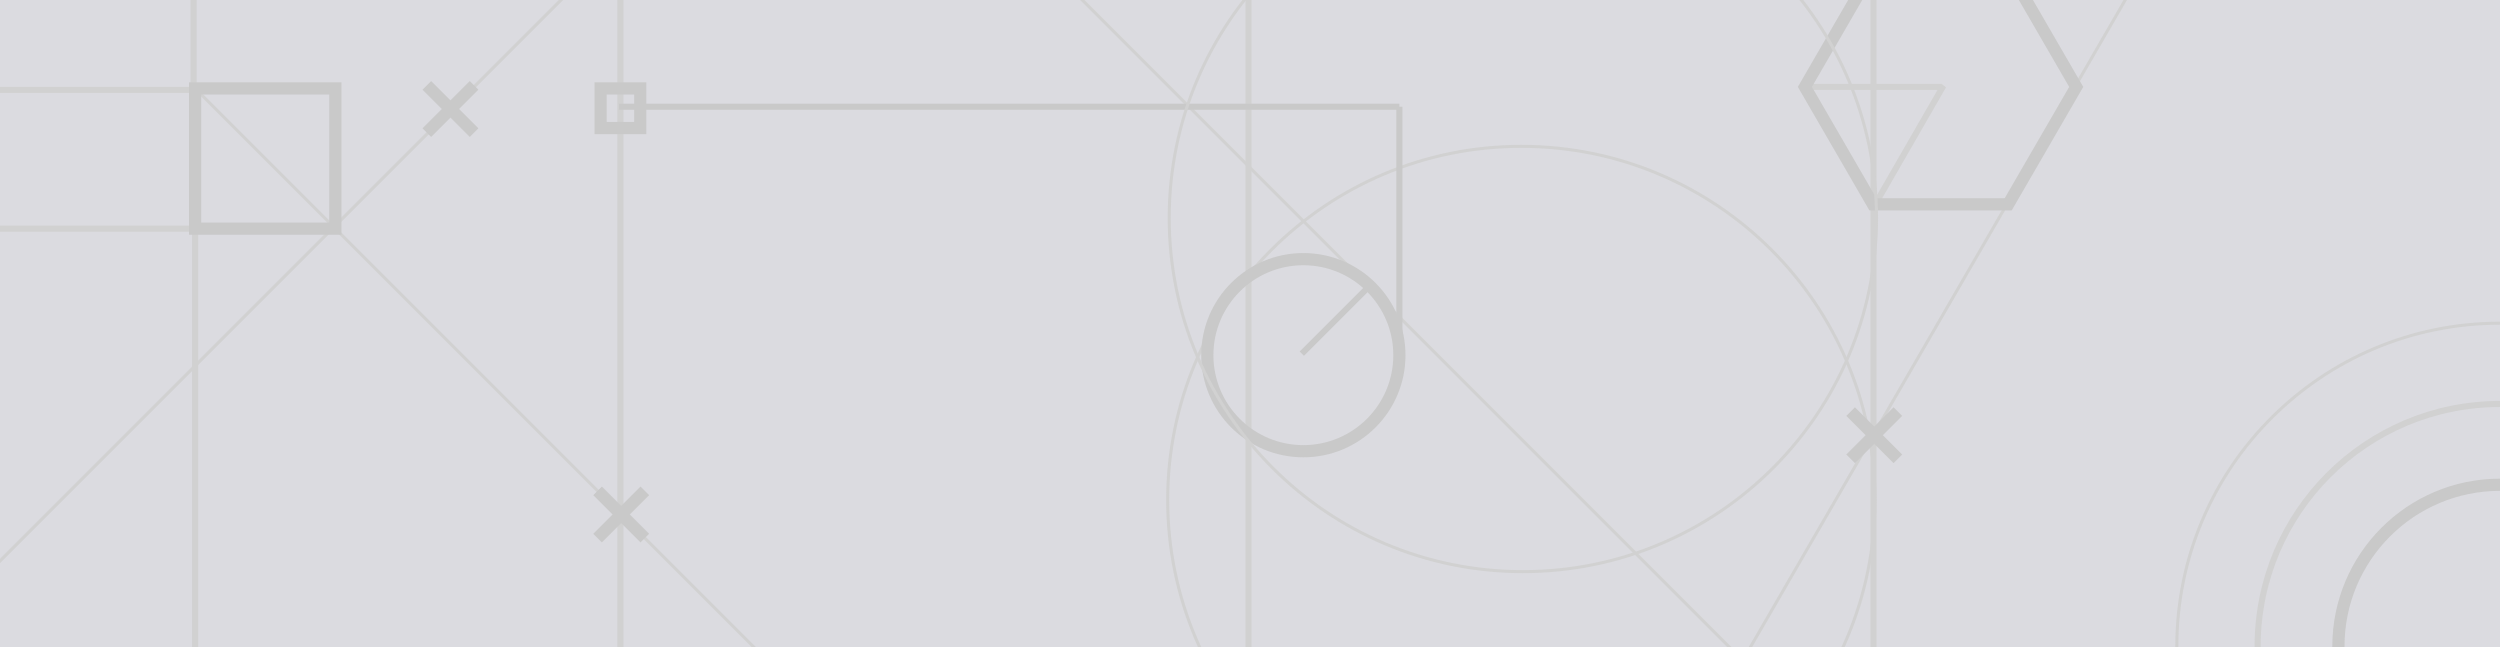
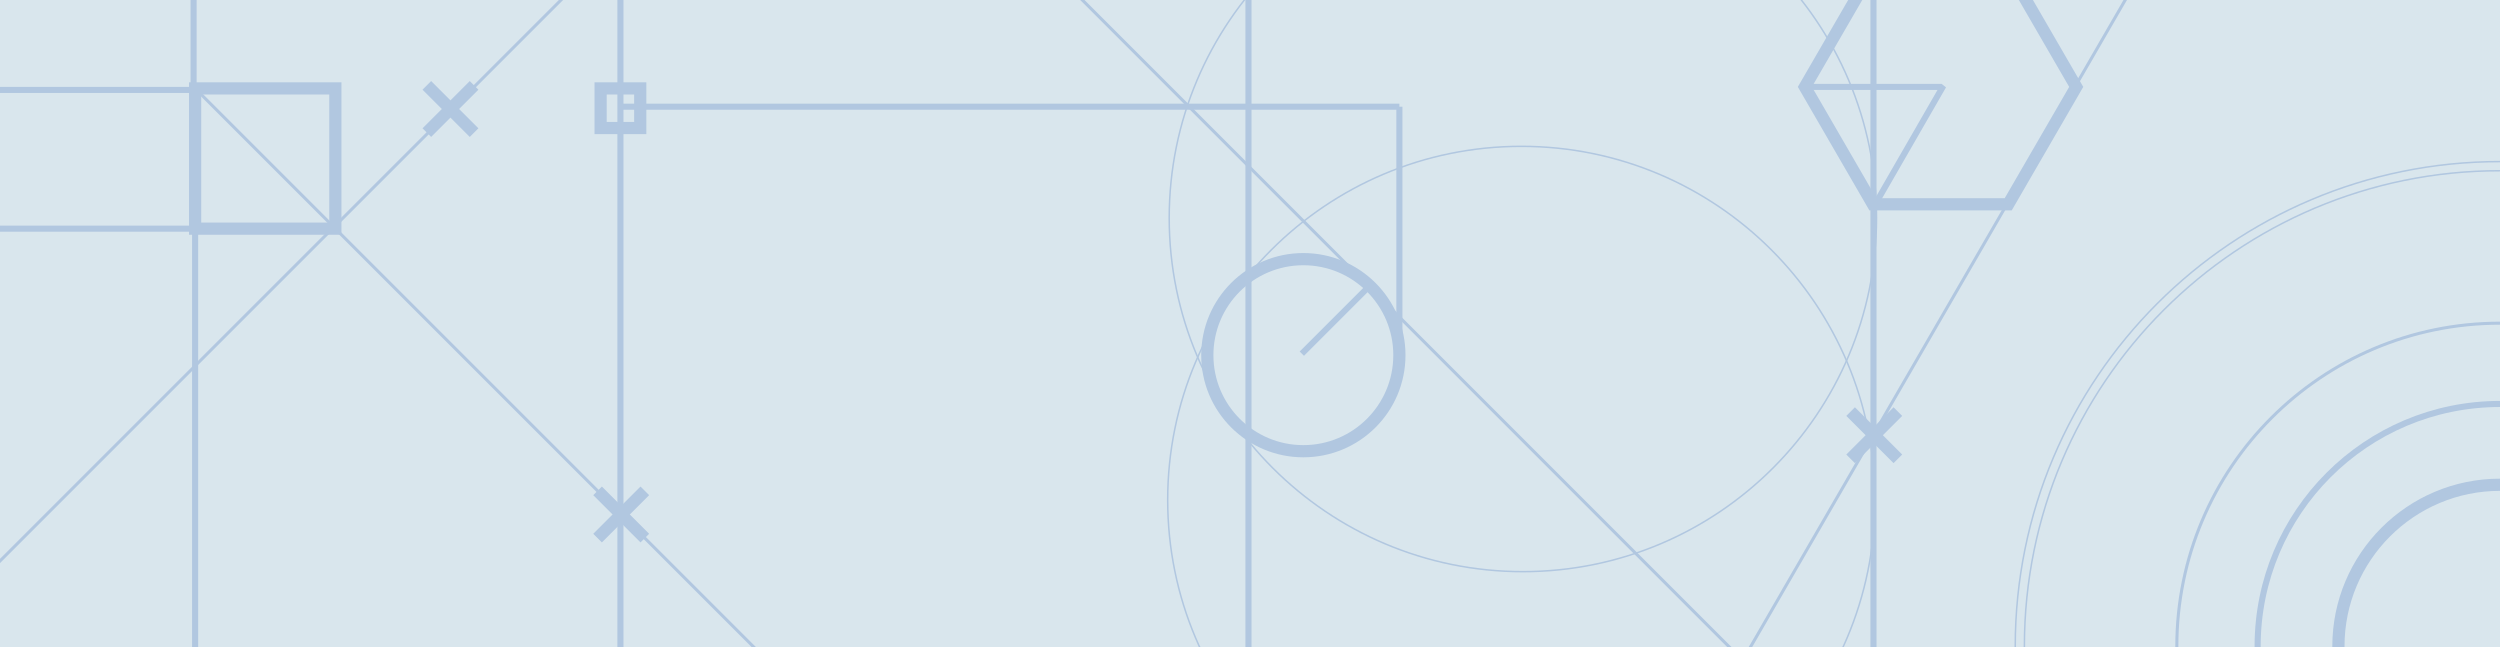
<svg xmlns="http://www.w3.org/2000/svg" version="1.1" id="Layer_1" x="0px" y="0px" viewBox="0 0 820 212" style="enable-background:new 0 0 820 212;" xml:space="preserve">
  <style type="text/css">
- 	.st0{fill:#DBDBE0;}
- 	.st1{fill:none;stroke:#D1D1D1;stroke-miterlimit:10;}
- 	.st2{fill:none;stroke:#D1D1D1;stroke-width:2;stroke-miterlimit:10;}
- 	.st3{fill:none;stroke:#000000;stroke-miterlimit:10;}
- 	.st4{fill:none;stroke:#C9C9C9;stroke-width:4;stroke-miterlimit:10;}
- 	.st5{fill:none;stroke:#C9C9C9;stroke-width:2;stroke-miterlimit:10;}
+ 	.st0{fill:#D9E6ED;stroke:#B1C7E0;stroke-miterlimit:10;}
+ 	.st1{fill:none;stroke:#B1C7E0;stroke-miterlimit:10;}
+ 	.st2{fill:none;stroke:#B1C7E0;stroke-width:2;stroke-miterlimit:10;}
+ 	.st3{fill:none;stroke:#B1C7E0;stroke-width:4;stroke-miterlimit:10;}
+ 	.st4{fill:none;stroke:#B1C7E0;stroke-width:0.5;stroke-miterlimit:10;}
</style>
  <rect x="-139" y="-118" class="st0" width="971" height="382" />
  <line class="st1" x1="64" y1="29" x2="275.5" y2="240.5" />
  <line class="st1" x1="254" y1="-70" x2="-35" y2="219" />
  <line class="st1" x1="608.5" y1="253.5" x2="241.5" y2="-113.5" />
  <line class="st1" x1="543" y1="266" x2="721" y2="-41.3" />
  <line class="st2" x1="409.5" y1="-89.5" x2="409.5" y2="302.5" />
  <line class="st2" x1="203.5" y1="-70.5" x2="203.5" y2="366.5" />
-   <path class="st3" d="M819.5,211.5" />
-   <path class="st3" d="M409.5-0.5" />
+   <path class="st1" d="M819.5,211.5" />
+   <path class="st1" d="M409.5-0.5" />
  <rect x="-15.5" y="-49.5" class="st2" width="79" height="79" />
-   <path class="st3" d="M819.5-0.5" />
-   <path class="st3" d="M409.5,211.5" />
+   <path class="st1" d="M819.5-0.5" />
+   <path class="st1" d="M409.5,211.5" />
  <rect x="-15" y="75" class="st2" width="79" height="155" />
  <line class="st2" x1="614.5" y1="-41.5" x2="614.5" y2="324.5" />
-   <line class="st4" x1="140" y1="28" x2="155.5" y2="43.5" />
-   <line class="st4" x1="155.5" y1="28" x2="140" y2="43.5" />
-   <circle class="st1" cx="499" cy="164" r="116" />
-   <rect x="197" y="29" class="st4" width="13" height="13" />
-   <circle class="st4" cx="427.5" cy="116.5" r="31.5" />
-   <line class="st5" x1="203" y1="35" x2="459" y2="35" />
-   <line class="st5" x1="427" y1="116" x2="449" y2="94" />
-   <rect x="64" y="29" class="st4" width="46" height="46" />
+   <line class="st3" x1="140" y1="28" x2="155.5" y2="43.5" />
+   <line class="st3" x1="155.5" y1="28" x2="140" y2="43.5" />
+   <circle class="st4" cx="499" cy="164" r="116" />
+   <rect x="197" y="29" class="st3" width="13" height="13" />
+   <circle class="st3" cx="427.5" cy="116.5" r="31.5" />
+   <line class="st2" x1="203" y1="35" x2="459" y2="35" />
+   <line class="st2" x1="427" y1="116" x2="449" y2="94" />
+   <rect x="64" y="29" class="st3" width="46" height="46" />
  <polygon class="st2" points="614,67.1 592,28.9 592.5,28.5 636.5,28.5 637,28.9 615,67.1 " />
-   <line class="st5" x1="459" y1="116" x2="459" y2="35" />
-   <polygon class="st4" points="658.7,-10 614.3,-10 592,28.5 614.3,67 658.7,67 681,28.5 " />
-   <circle class="st1" cx="499.5" cy="71.5" r="116" />
-   <line class="st4" x1="196" y1="161" x2="211.5" y2="176.5" />
-   <line class="st4" x1="211.5" y1="161" x2="196" y2="176.5" />
-   <line class="st4" x1="607" y1="135" x2="622.5" y2="150.5" />
-   <line class="st4" x1="622.5" y1="135" x2="607" y2="150.5" />
-   <circle class="st4" cx="820" cy="212" r="53" />
+   <line class="st2" x1="459" y1="116" x2="459" y2="35" />
+   <polygon class="st3" points="658.7,-10 614.3,-10 592,28.5 614.3,67 658.7,67 681,28.5 " />
+   <circle class="st4" cx="499.5" cy="71.5" r="116" />
+   <line class="st3" x1="196" y1="161" x2="211.5" y2="176.5" />
+   <line class="st3" x1="211.5" y1="161" x2="196" y2="176.5" />
+   <line class="st3" x1="607" y1="135" x2="622.5" y2="150.5" />
+   <line class="st3" x1="622.5" y1="135" x2="607" y2="150.5" />
+   <circle class="st3" cx="820" cy="212" r="53" />
  <circle class="st2" cx="820" cy="212" r="79.5" />
  <circle class="st1" cx="820" cy="212" r="106" />
+   <circle class="st4" cx="820" cy="212" r="156" />
+   <circle class="st4" cx="820" cy="212" r="159" />
</svg>
